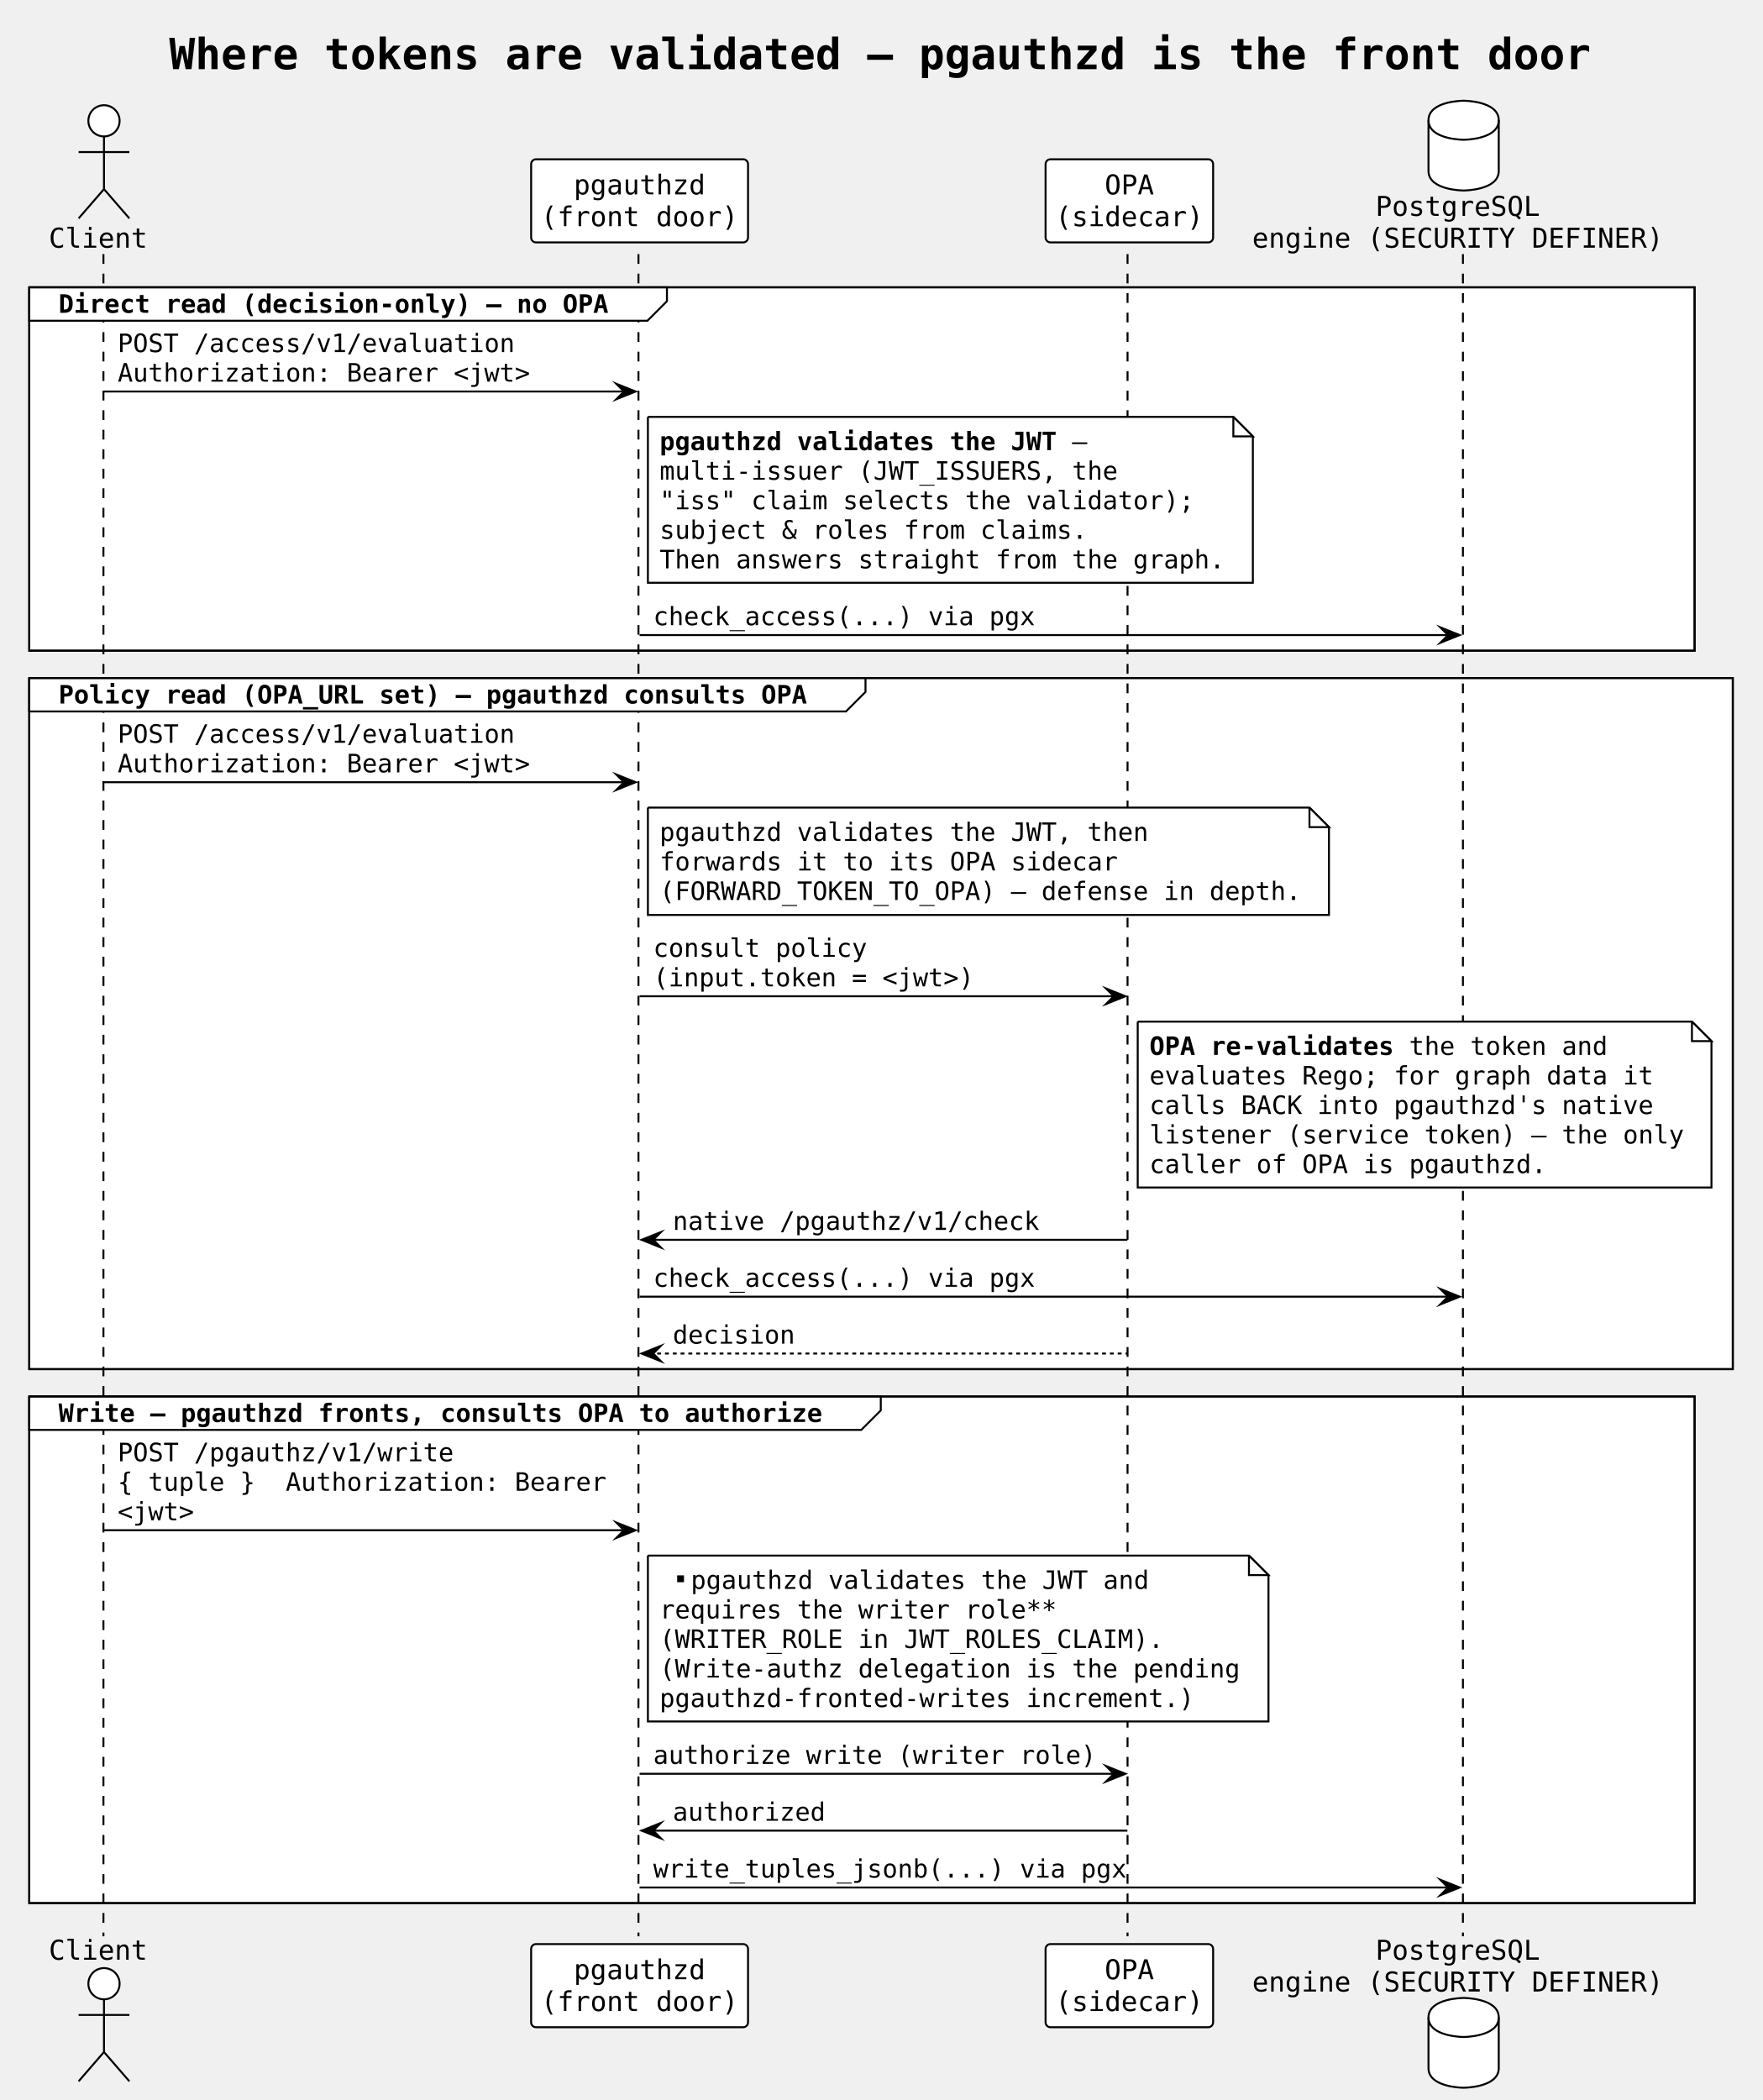
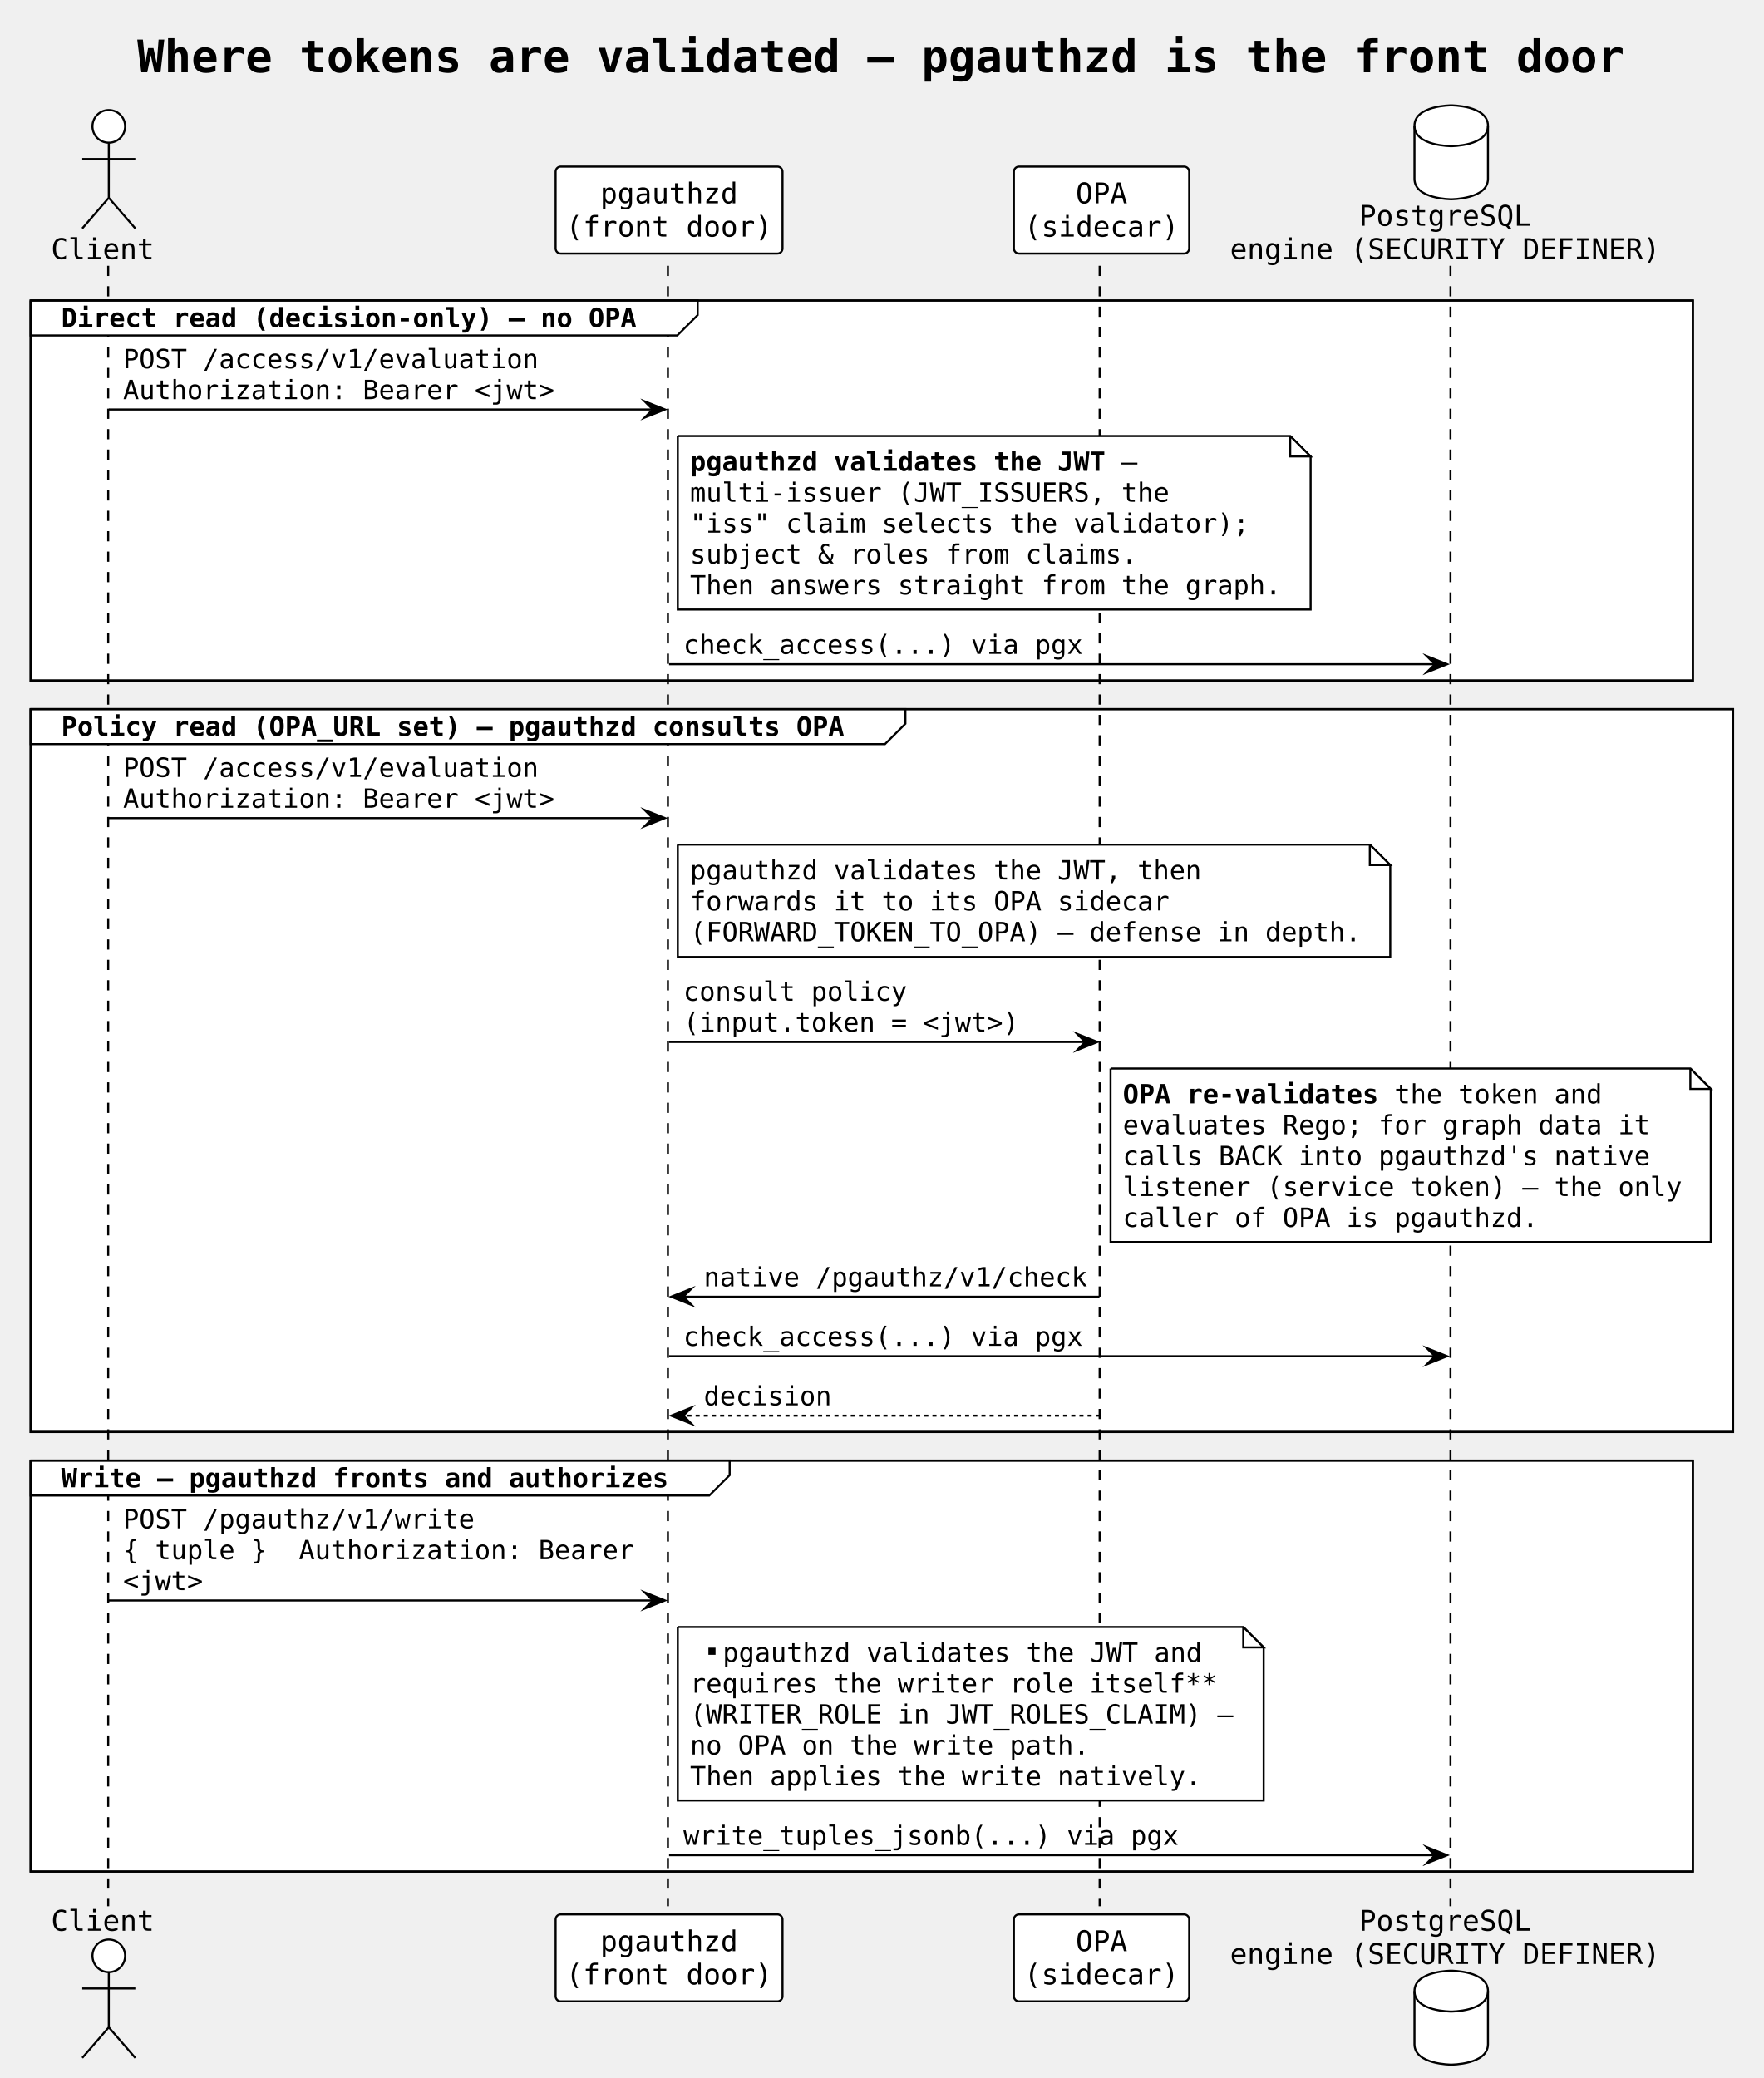
- <svg xmlns="http://www.w3.org/2000/svg" contentStyleType="text/css" data-diagram-type="SEQUENCE" height="1076px" preserveAspectRatio="none" style="width:903px;height:1076px;background:#FFFFFF;" version="1.1" viewBox="0 0 903 1076" width="903px" zoomAndPan="magnify">
+ <svg xmlns="http://www.w3.org/2000/svg" contentStyleType="text/css" data-diagram-type="SEQUENCE" height="1018px" preserveAspectRatio="none" style="width:864px;height:1018px;background:#FFFFFF;" version="1.1" viewBox="0 0 864 1018" width="864px" zoomAndPan="magnify">
  <defs />
  <g>
    <g class="title" data-source-line="8">
-       <text fill="#000000" font-family="monospace" font-size="22" font-weight="700" lengthAdjust="spacing" textLength="728.481" x="86.726" y="35.421">Where tokens are validated — pgauthzd is the front door</text>
-     </g>
-     <rect fill="#FFFFFF" height="186.195" style="stroke:#000000;stroke-width:1;" width="853.359" x="15" y="147.203" />
-     <rect fill="#FFFFFF" height="354.125" style="stroke:#000000;stroke-width:1;" width="872.933" x="15" y="347.398" />
-     <rect fill="#FFFFFF" height="259.594" style="stroke:#000000;stroke-width:1;" width="853.359" x="15" y="715.523" />
+       <text fill="#000000" font-family="monospace" font-size="22" font-weight="700" lengthAdjust="spacing" textLength="728.481" x="67.226" y="35.421">Where tokens are validated — pgauthzd is the front door</text>
+     </g>
+     <rect fill="#FFFFFF" height="186.195" style="stroke:#000000;stroke-width:1;" width="814.226" x="15" y="147.203" />
+     <rect fill="#FFFFFF" height="354.125" style="stroke:#000000;stroke-width:1;" width="833.933" x="15" y="347.398" />
+     <rect fill="#FFFFFF" height="201.328" style="stroke:#000000;stroke-width:1;" width="814.226" x="15" y="715.523" />
    <g class="participant-lifeline" data-entity-uid="part1" data-qualified-name="app" data-source-line="10" id="part1-lifeline">
      <g>
-         <rect fill="#000000" fill-opacity="0" height="861.914" width="8" x="49.286" y="130.203" />
-         <line style="stroke:#000000;stroke-width:1;stroke-dasharray:5,5;" x1="53" x2="53" y1="130.203" y2="992.117" />
+         <rect fill="#000000" fill-opacity="0" height="803.648" width="8" x="49.286" y="130.203" />
+         <line style="stroke:#000000;stroke-width:1;stroke-dasharray:5,5;" x1="53" x2="53" y1="130.203" y2="933.852" />
      </g>
    </g>
    <g class="participant-lifeline" data-entity-uid="part2" data-qualified-name="pgd" data-source-line="11" id="part2-lifeline">
      <g>
-         <rect fill="#000000" fill-opacity="0" height="861.914" width="8" x="323.739" y="130.203" />
-         <line style="stroke:#000000;stroke-width:1;stroke-dasharray:5,5;" x1="327.167" x2="327.167" y1="130.203" y2="992.117" />
+         <rect fill="#000000" fill-opacity="0" height="803.648" width="8" x="323.739" y="130.203" />
+         <line style="stroke:#000000;stroke-width:1;stroke-dasharray:5,5;" x1="327.167" x2="327.167" y1="130.203" y2="933.852" />
      </g>
    </g>
    <g class="participant-lifeline" data-entity-uid="part3" data-qualified-name="opa" data-source-line="12" id="part3-lifeline">
      <g>
-         <rect fill="#000000" fill-opacity="0" height="861.914" width="8" x="574.712" y="130.203" />
-         <line style="stroke:#000000;stroke-width:1;stroke-dasharray:5,5;" x1="577.783" x2="577.783" y1="130.203" y2="992.117" />
+         <rect fill="#000000" fill-opacity="0" height="803.648" width="8" x="535.579" y="130.203" />
+         <line style="stroke:#000000;stroke-width:1;stroke-dasharray:5,5;" x1="538.65" x2="538.65" y1="130.203" y2="933.852" />
      </g>
    </g>
    <g class="participant-lifeline" data-entity-uid="part4" data-qualified-name="pg" data-source-line="13" id="part4-lifeline">
      <g>
-         <rect fill="#000000" fill-opacity="0" height="861.914" width="8" x="746" y="130.203" />
-         <line style="stroke:#000000;stroke-width:1;stroke-dasharray:5,5;" x1="749.642" x2="749.642" y1="130.203" y2="992.117" />
+         <rect fill="#000000" fill-opacity="0" height="803.648" width="8" x="706.867" y="130.203" />
+         <line style="stroke:#000000;stroke-width:1;stroke-dasharray:5,5;" x1="710.508" x2="710.508" y1="130.203" y2="933.852" />
      </g>
    </g>
    <g class="participant participant-head" data-entity-uid="part1" data-qualified-name="app" data-source-line="10" id="part1-head">
      <text fill="#000000" font-family="monospace" font-size="14" lengthAdjust="spacing" textLength="50.572" x="25" y="126.901">Client</text>
      <ellipse cx="53.286" cy="61.906" fill="#FFFFFF" rx="8" ry="8" style="stroke:#000000;stroke-width:1;" />
      <path d="M53.286,69.906 L53.286,96.906 M40.286,77.906 L66.286,77.906 M53.286,96.906 L40.286,111.906 M53.286,96.906 L66.286,111.906" fill="none" style="stroke:#000000;stroke-width:1;" />
    </g>
    <g class="participant participant-tail" data-entity-uid="part1" data-qualified-name="app" data-source-line="10" id="part1-tail">
-       <text fill="#000000" font-family="monospace" font-size="14" lengthAdjust="spacing" textLength="50.572" x="25" y="1004.112">Client</text>
-       <ellipse cx="53.286" cy="1016.414" fill="#FFFFFF" rx="8" ry="8" style="stroke:#000000;stroke-width:1;" />
-       <path d="M53.286,1024.414 L53.286,1051.414 M40.286,1032.414 L66.286,1032.414 M53.286,1051.414 L40.286,1066.414 M53.286,1051.414 L66.286,1066.414" fill="none" style="stroke:#000000;stroke-width:1;" />
+       <text fill="#000000" font-family="monospace" font-size="14" lengthAdjust="spacing" textLength="50.572" x="25" y="945.847">Client</text>
+       <ellipse cx="53.286" cy="958.148" fill="#FFFFFF" rx="8" ry="8" style="stroke:#000000;stroke-width:1;" />
+       <path d="M53.286,966.148 L53.286,993.148 M40.286,974.148 L66.286,974.148 M53.286,993.148 L40.286,1008.148 M53.286,993.148 L66.286,1008.148" fill="none" style="stroke:#000000;stroke-width:1;" />
    </g>
    <g class="participant participant-head" data-entity-uid="part2" data-qualified-name="pgd" data-source-line="11" id="part2-head">
      <rect fill="#FFFFFF" height="42.594" rx="2.5" ry="2.5" style="stroke:#000000;stroke-width:1;" width="111.144" x="272.167" y="81.609" />
      <text fill="#000000" font-family="monospace" font-size="14" lengthAdjust="spacing" textLength="67.43" x="294.024" y="99.605">pgauthzd</text>
      <text fill="#000000" font-family="monospace" font-size="14" lengthAdjust="spacing" textLength="101.144" x="277.167" y="115.901">(front door)</text>
    </g>
    <g class="participant participant-tail" data-entity-uid="part2" data-qualified-name="pgd" data-source-line="11" id="part2-tail">
-       <rect fill="#FFFFFF" height="42.594" rx="2.5" ry="2.5" style="stroke:#000000;stroke-width:1;" width="111.144" x="272.167" y="996.117" />
-       <text fill="#000000" font-family="monospace" font-size="14" lengthAdjust="spacing" textLength="67.43" x="294.024" y="1014.112">pgauthzd</text>
-       <text fill="#000000" font-family="monospace" font-size="14" lengthAdjust="spacing" textLength="101.144" x="277.167" y="1030.409">(front door)</text>
+       <rect fill="#FFFFFF" height="42.594" rx="2.5" ry="2.5" style="stroke:#000000;stroke-width:1;" width="111.144" x="272.167" y="937.852" />
+       <text fill="#000000" font-family="monospace" font-size="14" lengthAdjust="spacing" textLength="67.43" x="294.024" y="955.847">pgauthzd</text>
+       <text fill="#000000" font-family="monospace" font-size="14" lengthAdjust="spacing" textLength="101.144" x="277.167" y="972.144">(front door)</text>
    </g>
    <g class="participant participant-head" data-entity-uid="part3" data-qualified-name="opa" data-source-line="12" id="part3-head">
-       <rect fill="#FFFFFF" height="42.594" rx="2.5" ry="2.5" style="stroke:#000000;stroke-width:1;" width="85.858" x="535.783" y="81.609" />
-       <text fill="#000000" font-family="monospace" font-size="14" lengthAdjust="spacing" textLength="25.286" x="566.069" y="99.605">OPA</text>
-       <text fill="#000000" font-family="monospace" font-size="14" lengthAdjust="spacing" textLength="75.858" x="540.783" y="115.901">(sidecar)</text>
+       <rect fill="#FFFFFF" height="42.594" rx="2.5" ry="2.5" style="stroke:#000000;stroke-width:1;" width="85.858" x="496.65" y="81.609" />
+       <text fill="#000000" font-family="monospace" font-size="14" lengthAdjust="spacing" textLength="25.286" x="526.936" y="99.605">OPA</text>
+       <text fill="#000000" font-family="monospace" font-size="14" lengthAdjust="spacing" textLength="75.858" x="501.65" y="115.901">(sidecar)</text>
    </g>
    <g class="participant participant-tail" data-entity-uid="part3" data-qualified-name="opa" data-source-line="12" id="part3-tail">
-       <rect fill="#FFFFFF" height="42.594" rx="2.5" ry="2.5" style="stroke:#000000;stroke-width:1;" width="85.858" x="535.783" y="996.117" />
-       <text fill="#000000" font-family="monospace" font-size="14" lengthAdjust="spacing" textLength="25.286" x="566.069" y="1014.112">OPA</text>
-       <text fill="#000000" font-family="monospace" font-size="14" lengthAdjust="spacing" textLength="75.858" x="540.783" y="1030.409">(sidecar)</text>
+       <rect fill="#FFFFFF" height="42.594" rx="2.5" ry="2.5" style="stroke:#000000;stroke-width:1;" width="85.858" x="496.65" y="937.852" />
+       <text fill="#000000" font-family="monospace" font-size="14" lengthAdjust="spacing" textLength="25.286" x="526.936" y="955.847">OPA</text>
+       <text fill="#000000" font-family="monospace" font-size="14" lengthAdjust="spacing" textLength="75.858" x="501.65" y="972.144">(sidecar)</text>
    </g>
    <g class="participant participant-head" data-entity-uid="part4" data-qualified-name="pg" data-source-line="13" id="part4-head">
-       <text fill="#000000" font-family="monospace" font-size="14" lengthAdjust="spacing" textLength="84.287" x="704.857" y="110.605">PostgreSQL</text>
-       <text fill="#000000" font-family="monospace" font-size="14" lengthAdjust="spacing" textLength="210.718" x="641.642" y="126.901">engine (SECURITY DEFINER)</text>
-       <path d="M732,61.609 C732,51.609 750,51.609 750,51.609 C750,51.609 768,51.609 768,61.609 L768,87.609 C768,97.609 750,97.609 750,97.609 C750,97.609 732,97.609 732,87.609 L732,61.609" fill="#FFFFFF" style="stroke:#000000;stroke-width:1;" />
-       <path d="M732,61.609 C732,71.609 750,71.609 750,71.609 C750,71.609 768,71.609 768,61.609" fill="none" style="stroke:#000000;stroke-width:1;" />
+       <text fill="#000000" font-family="monospace" font-size="14" lengthAdjust="spacing" textLength="84.287" x="665.724" y="110.605">PostgreSQL</text>
+       <text fill="#000000" font-family="monospace" font-size="14" lengthAdjust="spacing" textLength="210.718" x="602.508" y="126.901">engine (SECURITY DEFINER)</text>
+       <path d="M692.867,61.609 C692.867,51.609 710.867,51.609 710.867,51.609 C710.867,51.609 728.867,51.609 728.867,61.609 L728.867,87.609 C728.867,97.609 710.867,97.609 710.867,97.609 C710.867,97.609 692.867,97.609 692.867,87.609 L692.867,61.609" fill="#FFFFFF" style="stroke:#000000;stroke-width:1;" />
+       <path d="M692.867,61.609 C692.867,71.609 710.867,71.609 710.867,71.609 C710.867,71.609 728.867,71.609 728.867,61.609" fill="none" style="stroke:#000000;stroke-width:1;" />
    </g>
    <g class="participant participant-tail" data-entity-uid="part4" data-qualified-name="pg" data-source-line="13" id="part4-tail">
-       <text fill="#000000" font-family="monospace" font-size="14" lengthAdjust="spacing" textLength="84.287" x="704.857" y="1004.112">PostgreSQL</text>
-       <text fill="#000000" font-family="monospace" font-size="14" lengthAdjust="spacing" textLength="210.718" x="641.642" y="1020.409">engine (SECURITY DEFINER)</text>
-       <path d="M732,1033.711 C732,1023.711 750,1023.711 750,1023.711 C750,1023.711 768,1023.711 768,1033.711 L768,1059.711 C768,1069.711 750,1069.711 750,1069.711 C750,1069.711 732,1069.711 732,1059.711 L732,1033.711" fill="#FFFFFF" style="stroke:#000000;stroke-width:1;" />
-       <path d="M732,1033.711 C732,1043.711 750,1043.711 750,1043.711 C750,1043.711 768,1043.711 768,1033.711" fill="none" style="stroke:#000000;stroke-width:1;" />
+       <text fill="#000000" font-family="monospace" font-size="14" lengthAdjust="spacing" textLength="84.287" x="665.724" y="945.847">PostgreSQL</text>
+       <text fill="#000000" font-family="monospace" font-size="14" lengthAdjust="spacing" textLength="210.718" x="602.508" y="962.144">engine (SECURITY DEFINER)</text>
+       <path d="M692.867,975.445 C692.867,965.445 710.867,965.445 710.867,965.445 C710.867,965.445 728.867,965.445 728.867,975.445 L728.867,1001.445 C728.867,1011.445 710.867,1011.445 710.867,1011.445 C710.867,1011.445 692.867,1011.445 692.867,1001.445 L692.867,975.445" fill="#FFFFFF" style="stroke:#000000;stroke-width:1;" />
+       <path d="M692.867,975.445 C692.867,985.445 710.867,985.445 710.867,985.445 C710.867,985.445 728.867,985.445 728.867,975.445" fill="none" style="stroke:#000000;stroke-width:1;" />
    </g>
    <path d="M15,147.203 L341.76,147.203 L341.76,154.336 L331.76,164.336 L15,164.336 L15,147.203" fill="#FFFFFF" style="stroke:#000000;stroke-width:1;" />
-     <rect fill="none" height="186.195" style="stroke:#000000;stroke-width:1;" width="853.359" x="15" y="147.203" />
+     <rect fill="none" height="186.195" style="stroke:#000000;stroke-width:1;" width="814.226" x="15" y="147.203" />
    <text fill="#000000" font-family="monospace" font-size="13" font-weight="700" lengthAdjust="spacing" textLength="281.76" x="30" y="160.27">Direct read (decision-only) — no OPA</text>
    <g class="message" data-entity-1="part1" data-entity-2="part2" data-source-line="16" id="msg1">
      <polygon fill="#000000" points="315.739,196.602,325.739,200.602,315.739,204.602,319.739,200.602" style="stroke:#000000;stroke-width:1;stroke-linejoin:miter;stroke-miterlimit:10;" />
      <line style="stroke:#000000;stroke-width:1;" x1="53.286" x2="321.739" y1="200.602" y2="200.602" />
      <text fill="#000000" font-family="monospace" font-size="13" lengthAdjust="spacing" textLength="31.307" x="60.286" y="180.403">POST</text>
      <text fill="#000000" font-family="monospace" font-size="13" lengthAdjust="spacing" textLength="7.827" x="91.593" y="180.403"> </text>
      <text fill="#000000" font-family="monospace" font-size="13" lengthAdjust="spacing" textLength="164.36" x="99.419" y="180.403">/access/v1/evaluation</text>
      <text fill="#000000" font-family="monospace" font-size="13" lengthAdjust="spacing" textLength="109.573" x="60.286" y="195.536">Authorization:</text>
      <text fill="#000000" font-family="monospace" font-size="13" lengthAdjust="spacing" textLength="7.827" x="169.859" y="195.536"> </text>
      <text fill="#000000" font-family="monospace" font-size="13" lengthAdjust="spacing" textLength="46.96" x="177.686" y="195.536">Bearer</text>
      <text fill="#000000" font-family="monospace" font-size="13" lengthAdjust="spacing" textLength="7.827" x="224.646" y="195.536"> </text>
      <text fill="#000000" font-family="monospace" font-size="13" lengthAdjust="spacing" textLength="39.133" x="232.473" y="195.536">&lt;jwt&gt;</text>
    </g>
    <path d="M332,213.602 L332,298.602 L642,298.602 L642,223.602 L632,213.602 L332,213.602" fill="#FFFFFF" style="stroke:#000000;stroke-width:1;" />
    <path d="M632,213.602 L632,223.602 L642,223.602 L632,213.602" fill="#FFFFFF" style="stroke:#000000;stroke-width:1;" />
    <text fill="#000000" font-family="monospace" font-size="13" font-weight="700" lengthAdjust="spacing" textLength="203.493" x="338" y="230.668">pgauthzd validates the JWT</text>
    <text fill="#000000" font-family="monospace" font-size="13" lengthAdjust="spacing" textLength="7.827" x="549.32" y="230.668">—</text>
    <text fill="#000000" font-family="monospace" font-size="13" lengthAdjust="spacing" textLength="234.8" x="338" y="245.801">multi-issuer (JWT_ISSUERS, the</text>
    <text fill="#000000" font-family="monospace" font-size="13" lengthAdjust="spacing" textLength="273.933" x="338" y="260.934">"iss" claim selects the validator);</text>
    <text fill="#000000" font-family="monospace" font-size="13" lengthAdjust="spacing" textLength="219.147" x="338" y="276.067">subject &amp; roles from claims.</text>
    <text fill="#000000" font-family="monospace" font-size="13" lengthAdjust="spacing" textLength="289.586" x="338" y="291.2">Then answers straight from the graph.</text>
    <g class="message" data-entity-1="part2" data-entity-2="part4" data-source-line="24" id="msg2">
-       <polygon fill="#000000" points="738,321.398,748,325.398,738,329.398,742,325.398" style="stroke:#000000;stroke-width:1;stroke-linejoin:miter;stroke-miterlimit:10;" />
-       <line style="stroke:#000000;stroke-width:1;" x1="327.739" x2="744" y1="325.398" y2="325.398" />
+       <polygon fill="#000000" points="698.867,321.398,708.867,325.398,698.867,329.398,702.867,325.398" style="stroke:#000000;stroke-width:1;stroke-linejoin:miter;stroke-miterlimit:10;" />
+       <line style="stroke:#000000;stroke-width:1;" x1="327.739" x2="704.867" y1="325.398" y2="325.398" />
      <text fill="#000000" font-family="monospace" font-size="13" lengthAdjust="spacing" textLength="133.053" x="334.739" y="320.332">check_access(...)</text>
      <text fill="#000000" font-family="monospace" font-size="13" lengthAdjust="spacing" textLength="7.827" x="467.793" y="320.332"> </text>
      <text fill="#000000" font-family="monospace" font-size="13" lengthAdjust="spacing" textLength="23.48" x="475.619" y="320.332">via</text>
      <text fill="#000000" font-family="monospace" font-size="13" lengthAdjust="spacing" textLength="7.827" x="499.099" y="320.332"> </text>
      <text fill="#000000" font-family="monospace" font-size="13" lengthAdjust="spacing" textLength="23.48" x="506.926" y="320.332">pgx</text>
    </g>
    <path d="M15,347.398 L443.506,347.398 L443.506,354.531 L433.506,364.531 L15,364.531 L15,347.398" fill="#FFFFFF" style="stroke:#000000;stroke-width:1;" />
-     <rect fill="none" height="354.125" style="stroke:#000000;stroke-width:1;" width="872.933" x="15" y="347.398" />
+     <rect fill="none" height="354.125" style="stroke:#000000;stroke-width:1;" width="833.933" x="15" y="347.398" />
    <text fill="#000000" font-family="monospace" font-size="13" font-weight="700" lengthAdjust="spacing" textLength="383.506" x="30" y="360.465">Policy read (OPA_URL set) — pgauthzd consults OPA</text>
    <g class="message" data-entity-1="part1" data-entity-2="part2" data-source-line="28" id="msg3">
      <polygon fill="#000000" points="315.739,396.797,325.739,400.797,315.739,404.797,319.739,400.797" style="stroke:#000000;stroke-width:1;stroke-linejoin:miter;stroke-miterlimit:10;" />
      <line style="stroke:#000000;stroke-width:1;" x1="53.286" x2="321.739" y1="400.797" y2="400.797" />
      <text fill="#000000" font-family="monospace" font-size="13" lengthAdjust="spacing" textLength="31.307" x="60.286" y="380.598">POST</text>
      <text fill="#000000" font-family="monospace" font-size="13" lengthAdjust="spacing" textLength="7.827" x="91.593" y="380.598"> </text>
      <text fill="#000000" font-family="monospace" font-size="13" lengthAdjust="spacing" textLength="164.36" x="99.419" y="380.598">/access/v1/evaluation</text>
      <text fill="#000000" font-family="monospace" font-size="13" lengthAdjust="spacing" textLength="109.573" x="60.286" y="395.731">Authorization:</text>
      <text fill="#000000" font-family="monospace" font-size="13" lengthAdjust="spacing" textLength="7.827" x="169.859" y="395.731"> </text>
      <text fill="#000000" font-family="monospace" font-size="13" lengthAdjust="spacing" textLength="46.96" x="177.686" y="395.731">Bearer</text>
      <text fill="#000000" font-family="monospace" font-size="13" lengthAdjust="spacing" textLength="7.827" x="224.646" y="395.731"> </text>
      <text fill="#000000" font-family="monospace" font-size="13" lengthAdjust="spacing" textLength="39.133" x="232.473" y="395.731">&lt;jwt&gt;</text>
    </g>
    <path d="M332,413.797 L332,468.797 L681,468.797 L681,423.797 L671,413.797 L332,413.797" fill="#FFFFFF" style="stroke:#000000;stroke-width:1;" />
    <path d="M671,413.797 L671,423.797 L681,423.797 L671,413.797" fill="#FFFFFF" style="stroke:#000000;stroke-width:1;" />
    <text fill="#000000" font-family="monospace" font-size="13" lengthAdjust="spacing" textLength="250.453" x="338" y="430.864">pgauthzd validates the JWT, then</text>
    <text fill="#000000" font-family="monospace" font-size="13" lengthAdjust="spacing" textLength="234.8" x="338" y="445.997">forwards it to its OPA sidecar</text>
    <text fill="#000000" font-family="monospace" font-size="13" lengthAdjust="spacing" textLength="328.72" x="338" y="461.129">(FORWARD_TOKEN_TO_OPA) — defense in depth.</text>
    <g class="message" data-entity-1="part2" data-entity-2="part3" data-source-line="34" id="msg4">
-       <polygon fill="#000000" points="566.712,506.461,576.712,510.461,566.712,514.461,570.712,510.461" style="stroke:#000000;stroke-width:1;stroke-linejoin:miter;stroke-miterlimit:10;" />
-       <line style="stroke:#000000;stroke-width:1;" x1="327.739" x2="572.712" y1="510.461" y2="510.461" />
+       <polygon fill="#000000" points="527.579,506.461,537.579,510.461,527.579,514.461,531.579,510.461" style="stroke:#000000;stroke-width:1;stroke-linejoin:miter;stroke-miterlimit:10;" />
+       <line style="stroke:#000000;stroke-width:1;" x1="327.739" x2="533.579" y1="510.461" y2="510.461" />
      <text fill="#000000" font-family="monospace" font-size="13" lengthAdjust="spacing" textLength="54.787" x="334.739" y="490.262">consult</text>
      <text fill="#000000" font-family="monospace" font-size="13" lengthAdjust="spacing" textLength="7.827" x="389.526" y="490.262"> </text>
      <text fill="#000000" font-family="monospace" font-size="13" lengthAdjust="spacing" textLength="46.96" x="397.353" y="490.262">policy</text>
      <text fill="#000000" font-family="monospace" font-size="13" lengthAdjust="spacing" textLength="93.92" x="334.739" y="505.395">(input.token</text>
      <text fill="#000000" font-family="monospace" font-size="13" lengthAdjust="spacing" textLength="7.827" x="428.659" y="505.395"> </text>
      <text fill="#000000" font-family="monospace" font-size="13" lengthAdjust="spacing" textLength="7.827" x="436.486" y="505.395">=</text>
      <text fill="#000000" font-family="monospace" font-size="13" lengthAdjust="spacing" textLength="7.827" x="444.312" y="505.395"> </text>
      <text fill="#000000" font-family="monospace" font-size="13" lengthAdjust="spacing" textLength="46.96" x="452.139" y="505.395">&lt;jwt&gt;)</text>
    </g>
-     <path d="M583,523.461 L583,608.461 L877,608.461 L877,533.461 L867,523.461 L583,523.461" fill="#FFFFFF" style="stroke:#000000;stroke-width:1;" />
-     <path d="M867,523.461 L867,533.461 L877,533.461 L867,523.461" fill="#FFFFFF" style="stroke:#000000;stroke-width:1;" />
-     <text fill="#000000" font-family="monospace" font-size="13" font-weight="700" lengthAdjust="spacing" textLength="125.227" x="589" y="540.528">OPA re-validates</text>
-     <text fill="#000000" font-family="monospace" font-size="13" lengthAdjust="spacing" textLength="101.747" x="722.053" y="540.528">the token and</text>
-     <text fill="#000000" font-family="monospace" font-size="13" lengthAdjust="spacing" textLength="258.28" x="589" y="555.661">evaluates Rego; for graph data it</text>
-     <text fill="#000000" font-family="monospace" font-size="13" lengthAdjust="spacing" textLength="258.28" x="589" y="570.793">calls BACK into pgauthzd's native</text>
-     <text fill="#000000" font-family="monospace" font-size="13" lengthAdjust="spacing" textLength="273.933" x="589" y="585.926">listener (service token) — the only</text>
-     <text fill="#000000" font-family="monospace" font-size="13" lengthAdjust="spacing" textLength="203.493" x="589" y="601.059">caller of OPA is pgauthzd.</text>
+     <path d="M544,523.461 L544,608.461 L838,608.461 L838,533.461 L828,523.461 L544,523.461" fill="#FFFFFF" style="stroke:#000000;stroke-width:1;" />
+     <path d="M828,523.461 L828,533.461 L838,533.461 L828,523.461" fill="#FFFFFF" style="stroke:#000000;stroke-width:1;" />
+     <text fill="#000000" font-family="monospace" font-size="13" font-weight="700" lengthAdjust="spacing" textLength="125.227" x="550" y="540.528">OPA re-validates</text>
+     <text fill="#000000" font-family="monospace" font-size="13" lengthAdjust="spacing" textLength="101.747" x="683.053" y="540.528">the token and</text>
+     <text fill="#000000" font-family="monospace" font-size="13" lengthAdjust="spacing" textLength="258.28" x="550" y="555.661">evaluates Rego; for graph data it</text>
+     <text fill="#000000" font-family="monospace" font-size="13" lengthAdjust="spacing" textLength="258.28" x="550" y="570.793">calls BACK into pgauthzd's native</text>
+     <text fill="#000000" font-family="monospace" font-size="13" lengthAdjust="spacing" textLength="273.933" x="550" y="585.926">listener (service token) — the only</text>
+     <text fill="#000000" font-family="monospace" font-size="13" lengthAdjust="spacing" textLength="203.493" x="550" y="601.059">caller of OPA is pgauthzd.</text>
    <g class="message" data-entity-1="part3" data-entity-2="part2" data-source-line="42" id="msg5">
      <polygon fill="#000000" points="338.739,631.258,328.739,635.258,338.739,639.258,334.739,635.258" style="stroke:#000000;stroke-width:1;stroke-linejoin:miter;stroke-miterlimit:10;" />
-       <line style="stroke:#000000;stroke-width:1;" x1="332.739" x2="577.712" y1="635.258" y2="635.258" />
+       <line style="stroke:#000000;stroke-width:1;" x1="332.739" x2="538.579" y1="635.258" y2="635.258" />
      <text fill="#000000" font-family="monospace" font-size="13" lengthAdjust="spacing" textLength="46.96" x="344.739" y="630.192">native</text>
      <text fill="#000000" font-family="monospace" font-size="13" lengthAdjust="spacing" textLength="7.827" x="391.699" y="630.192"> </text>
      <text fill="#000000" font-family="monospace" font-size="13" lengthAdjust="spacing" textLength="133.053" x="399.526" y="630.192">/pgauthz/v1/check</text>
    </g>
    <g class="message" data-entity-1="part2" data-entity-2="part4" data-source-line="43" id="msg6">
-       <polygon fill="#000000" points="738,660.391,748,664.391,738,668.391,742,664.391" style="stroke:#000000;stroke-width:1;stroke-linejoin:miter;stroke-miterlimit:10;" />
-       <line style="stroke:#000000;stroke-width:1;" x1="327.739" x2="744" y1="664.391" y2="664.391" />
+       <polygon fill="#000000" points="698.867,660.391,708.867,664.391,698.867,668.391,702.867,664.391" style="stroke:#000000;stroke-width:1;stroke-linejoin:miter;stroke-miterlimit:10;" />
+       <line style="stroke:#000000;stroke-width:1;" x1="327.739" x2="704.867" y1="664.391" y2="664.391" />
      <text fill="#000000" font-family="monospace" font-size="13" lengthAdjust="spacing" textLength="133.053" x="334.739" y="659.325">check_access(...)</text>
      <text fill="#000000" font-family="monospace" font-size="13" lengthAdjust="spacing" textLength="7.827" x="467.793" y="659.325"> </text>
      <text fill="#000000" font-family="monospace" font-size="13" lengthAdjust="spacing" textLength="23.48" x="475.619" y="659.325">via</text>
      <text fill="#000000" font-family="monospace" font-size="13" lengthAdjust="spacing" textLength="7.827" x="499.099" y="659.325"> </text>
      <text fill="#000000" font-family="monospace" font-size="13" lengthAdjust="spacing" textLength="23.48" x="506.926" y="659.325">pgx</text>
    </g>
    <g class="message" data-entity-1="part3" data-entity-2="part2" data-source-line="44" id="msg7">
      <polygon fill="#000000" points="338.739,689.523,328.739,693.523,338.739,697.523,334.739,693.523" style="stroke:#000000;stroke-width:1;stroke-linejoin:miter;stroke-miterlimit:10;" />
-       <line style="stroke:#000000;stroke-width:1;stroke-dasharray:2,2;" x1="332.739" x2="577.712" y1="693.523" y2="693.523" />
+       <line style="stroke:#000000;stroke-width:1;stroke-dasharray:2,2;" x1="332.739" x2="538.579" y1="693.523" y2="693.523" />
      <text fill="#000000" font-family="monospace" font-size="13" lengthAdjust="spacing" textLength="62.613" x="344.739" y="688.457">decision</text>
    </g>
-     <path d="M15,715.523 L451.333,715.523 L451.333,722.656 L441.333,732.656 L15,732.656 L15,715.523" fill="#FFFFFF" style="stroke:#000000;stroke-width:1;" />
-     <rect fill="none" height="259.594" style="stroke:#000000;stroke-width:1;" width="853.359" x="15" y="715.523" />
-     <text fill="#000000" font-family="monospace" font-size="13" font-weight="700" lengthAdjust="spacing" textLength="391.333" x="30" y="728.59">Write — pgauthzd fronts, consults OPA to authorize</text>
+     <path d="M15,715.523 L357.413,715.523 L357.413,722.656 L347.413,732.656 L15,732.656 L15,715.523" fill="#FFFFFF" style="stroke:#000000;stroke-width:1;" />
+     <rect fill="none" height="201.328" style="stroke:#000000;stroke-width:1;" width="814.226" x="15" y="715.523" />
+     <text fill="#000000" font-family="monospace" font-size="13" font-weight="700" lengthAdjust="spacing" textLength="297.413" x="30" y="728.59">Write — pgauthzd fronts and authorizes</text>
    <g class="message" data-entity-1="part1" data-entity-2="part2" data-source-line="48" id="msg8">
      <polygon fill="#000000" points="315.739,780.055,325.739,784.055,315.739,788.055,319.739,784.055" style="stroke:#000000;stroke-width:1;stroke-linejoin:miter;stroke-miterlimit:10;" />
      <line style="stroke:#000000;stroke-width:1;" x1="53.286" x2="321.739" y1="784.055" y2="784.055" />
      <text fill="#000000" font-family="monospace" font-size="13" lengthAdjust="spacing" textLength="31.307" x="60.286" y="748.723">POST</text>
      <text fill="#000000" font-family="monospace" font-size="13" lengthAdjust="spacing" textLength="7.827" x="91.593" y="748.723"> </text>
      <text fill="#000000" font-family="monospace" font-size="13" lengthAdjust="spacing" textLength="133.053" x="99.419" y="748.723">/pgauthz/v1/write</text>
      <text fill="#000000" font-family="monospace" font-size="13" lengthAdjust="spacing" textLength="7.827" x="60.286" y="763.856">{</text>
      <text fill="#000000" font-family="monospace" font-size="13" lengthAdjust="spacing" textLength="7.827" x="68.113" y="763.856"> </text>
      <text fill="#000000" font-family="monospace" font-size="13" lengthAdjust="spacing" textLength="39.133" x="75.939" y="763.856">tuple</text>
      <text fill="#000000" font-family="monospace" font-size="13" lengthAdjust="spacing" textLength="7.827" x="115.073" y="763.856"> </text>
      <text fill="#000000" font-family="monospace" font-size="13" lengthAdjust="spacing" textLength="7.827" x="122.899" y="763.856">}</text>
      <text fill="#000000" font-family="monospace" font-size="13" lengthAdjust="spacing" textLength="15.653" x="130.726" y="763.856">  </text>
      <text fill="#000000" font-family="monospace" font-size="13" lengthAdjust="spacing" textLength="109.573" x="146.379" y="763.856">Authorization:</text>
      <text fill="#000000" font-family="monospace" font-size="13" lengthAdjust="spacing" textLength="7.827" x="255.953" y="763.856"> </text>
      <text fill="#000000" font-family="monospace" font-size="13" lengthAdjust="spacing" textLength="46.96" x="263.779" y="763.856">Bearer</text>
      <text fill="#000000" font-family="monospace" font-size="13" lengthAdjust="spacing" textLength="39.133" x="60.286" y="778.989">&lt;jwt&gt;</text>
    </g>
-     <path d="M332,797.055 L332,882.055 L650,882.055 L650,807.055 L640,797.055 L332,797.055" fill="#FFFFFF" style="stroke:#000000;stroke-width:1;" />
-     <path d="M640,797.055 L640,807.055 L650,807.055 L640,797.055" fill="#FFFFFF" style="stroke:#000000;stroke-width:1;" />
+     <path d="M332,797.055 L332,882.055 L619,882.055 L619,807.055 L609,797.055 L332,797.055" fill="#FFFFFF" style="stroke:#000000;stroke-width:1;" />
+     <path d="M609,797.055 L609,807.055 L619,807.055 L609,797.055" fill="#FFFFFF" style="stroke:#000000;stroke-width:1;" />
    <rect fill="#000000" height="3.5" width="3.5" x="347" y="807.188" />
    <text fill="#000000" font-family="monospace" font-size="13" lengthAdjust="spacing" textLength="234.8" x="354" y="814.122">pgauthzd validates the JWT and</text>
-     <text fill="#000000" font-family="monospace" font-size="13" lengthAdjust="spacing" textLength="203.493" x="338" y="829.254">requires the writer role**</text>
-     <text fill="#000000" font-family="monospace" font-size="13" lengthAdjust="spacing" textLength="258.28" x="338" y="844.387">(WRITER_ROLE in JWT_ROLES_CLAIM).</text>
-     <text fill="#000000" font-family="monospace" font-size="13" lengthAdjust="spacing" textLength="297.413" x="338" y="859.52">(Write-authz delegation is the pending</text>
-     <text fill="#000000" font-family="monospace" font-size="13" lengthAdjust="spacing" textLength="273.933" x="338" y="874.653">pgauthzd-fronted-writes increment.)</text>
-     <g class="message" data-entity-1="part2" data-entity-2="part3" data-source-line="56" id="msg9">
-       <polygon fill="#000000" points="566.712,904.852,576.712,908.852,566.712,912.852,570.712,908.852" style="stroke:#000000;stroke-width:1;stroke-linejoin:miter;stroke-miterlimit:10;" />
-       <line style="stroke:#000000;stroke-width:1;" x1="327.739" x2="572.712" y1="908.852" y2="908.852" />
-       <text fill="#000000" font-family="monospace" font-size="13" lengthAdjust="spacing" textLength="70.44" x="334.739" y="903.786">authorize</text>
-       <text fill="#000000" font-family="monospace" font-size="13" lengthAdjust="spacing" textLength="7.827" x="405.179" y="903.786"> </text>
-       <text fill="#000000" font-family="monospace" font-size="13" lengthAdjust="spacing" textLength="39.133" x="413.006" y="903.786">write</text>
-       <text fill="#000000" font-family="monospace" font-size="13" lengthAdjust="spacing" textLength="7.827" x="452.139" y="903.786"> </text>
-       <text fill="#000000" font-family="monospace" font-size="13" lengthAdjust="spacing" textLength="54.787" x="459.966" y="903.786">(writer</text>
+     <text fill="#000000" font-family="monospace" font-size="13" lengthAdjust="spacing" textLength="258.28" x="338" y="829.254">requires the writer role itself**</text>
+     <text fill="#000000" font-family="monospace" font-size="13" lengthAdjust="spacing" textLength="266.106" x="338" y="844.387">(WRITER_ROLE in JWT_ROLES_CLAIM) —</text>
+     <text fill="#000000" font-family="monospace" font-size="13" lengthAdjust="spacing" textLength="195.667" x="338" y="859.52">no OPA on the write path.</text>
+     <text fill="#000000" font-family="monospace" font-size="13" lengthAdjust="spacing" textLength="250.453" x="338" y="874.653">Then applies the write natively.</text>
+     <g class="message" data-entity-1="part2" data-entity-2="part4" data-source-line="56" id="msg9">
+       <polygon fill="#000000" points="698.867,904.852,708.867,908.852,698.867,912.852,702.867,908.852" style="stroke:#000000;stroke-width:1;stroke-linejoin:miter;stroke-miterlimit:10;" />
+       <line style="stroke:#000000;stroke-width:1;" x1="327.739" x2="704.867" y1="908.852" y2="908.852" />
+       <text fill="#000000" font-family="monospace" font-size="13" lengthAdjust="spacing" textLength="180.013" x="334.739" y="903.786">write_tuples_jsonb(...)</text>
      <text fill="#000000" font-family="monospace" font-size="13" lengthAdjust="spacing" textLength="7.827" x="514.752" y="903.786"> </text>
-       <text fill="#000000" font-family="monospace" font-size="13" lengthAdjust="spacing" textLength="39.133" x="522.579" y="903.786">role)</text>
-     </g>
-     <g class="message" data-entity-1="part3" data-entity-2="part2" data-source-line="57" id="msg10">
-       <polygon fill="#000000" points="338.739,933.984,328.739,937.984,338.739,941.984,334.739,937.984" style="stroke:#000000;stroke-width:1;stroke-linejoin:miter;stroke-miterlimit:10;" />
-       <line style="stroke:#000000;stroke-width:1;" x1="332.739" x2="577.712" y1="937.984" y2="937.984" />
-       <text fill="#000000" font-family="monospace" font-size="13" lengthAdjust="spacing" textLength="78.267" x="344.739" y="932.918">authorized</text>
-     </g>
-     <g class="message" data-entity-1="part2" data-entity-2="part4" data-source-line="58" id="msg11">
-       <polygon fill="#000000" points="738,963.117,748,967.117,738,971.117,742,967.117" style="stroke:#000000;stroke-width:1;stroke-linejoin:miter;stroke-miterlimit:10;" />
-       <line style="stroke:#000000;stroke-width:1;" x1="327.739" x2="744" y1="967.117" y2="967.117" />
-       <text fill="#000000" font-family="monospace" font-size="13" lengthAdjust="spacing" textLength="180.013" x="334.739" y="962.051">write_tuples_jsonb(...)</text>
-       <text fill="#000000" font-family="monospace" font-size="13" lengthAdjust="spacing" textLength="7.827" x="514.752" y="962.051"> </text>
-       <text fill="#000000" font-family="monospace" font-size="13" lengthAdjust="spacing" textLength="23.48" x="522.579" y="962.051">via</text>
-       <text fill="#000000" font-family="monospace" font-size="13" lengthAdjust="spacing" textLength="7.827" x="546.059" y="962.051"> </text>
-       <text fill="#000000" font-family="monospace" font-size="13" lengthAdjust="spacing" textLength="23.48" x="553.886" y="962.051">pgx</text>
+       <text fill="#000000" font-family="monospace" font-size="13" lengthAdjust="spacing" textLength="23.48" x="522.579" y="903.786">via</text>
+       <text fill="#000000" font-family="monospace" font-size="13" lengthAdjust="spacing" textLength="7.827" x="546.059" y="903.786"> </text>
+       <text fill="#000000" font-family="monospace" font-size="13" lengthAdjust="spacing" textLength="23.48" x="553.886" y="903.786">pgx</text>
    </g>
  </g>
</svg>
